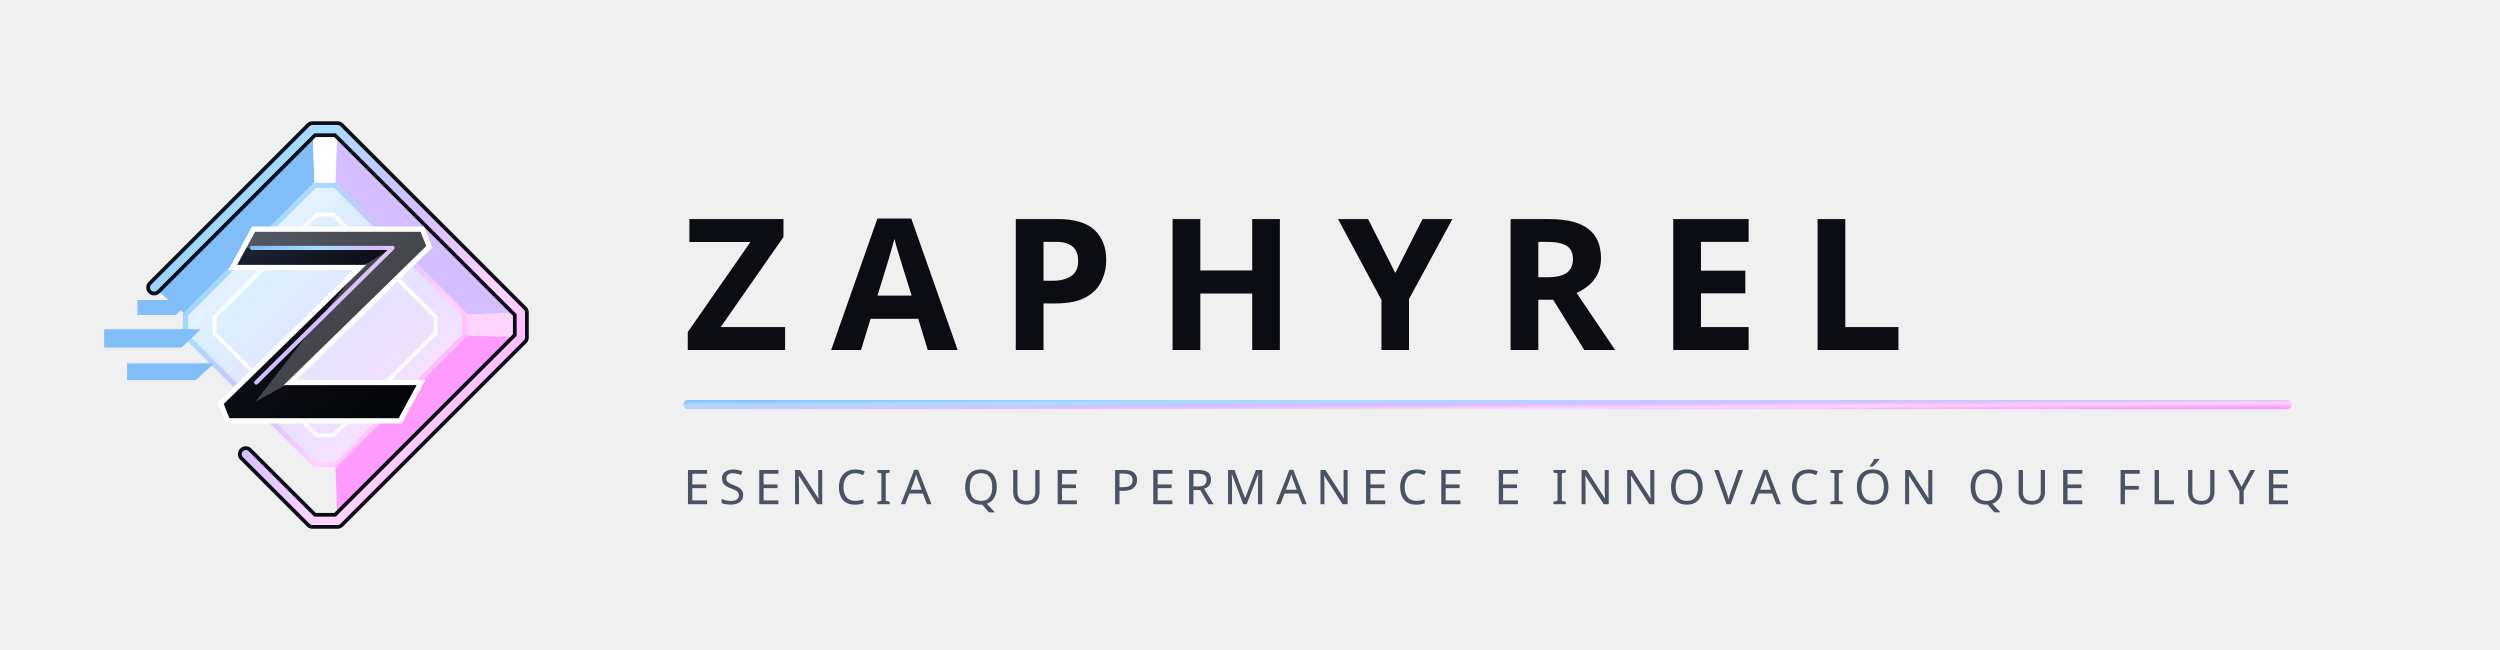
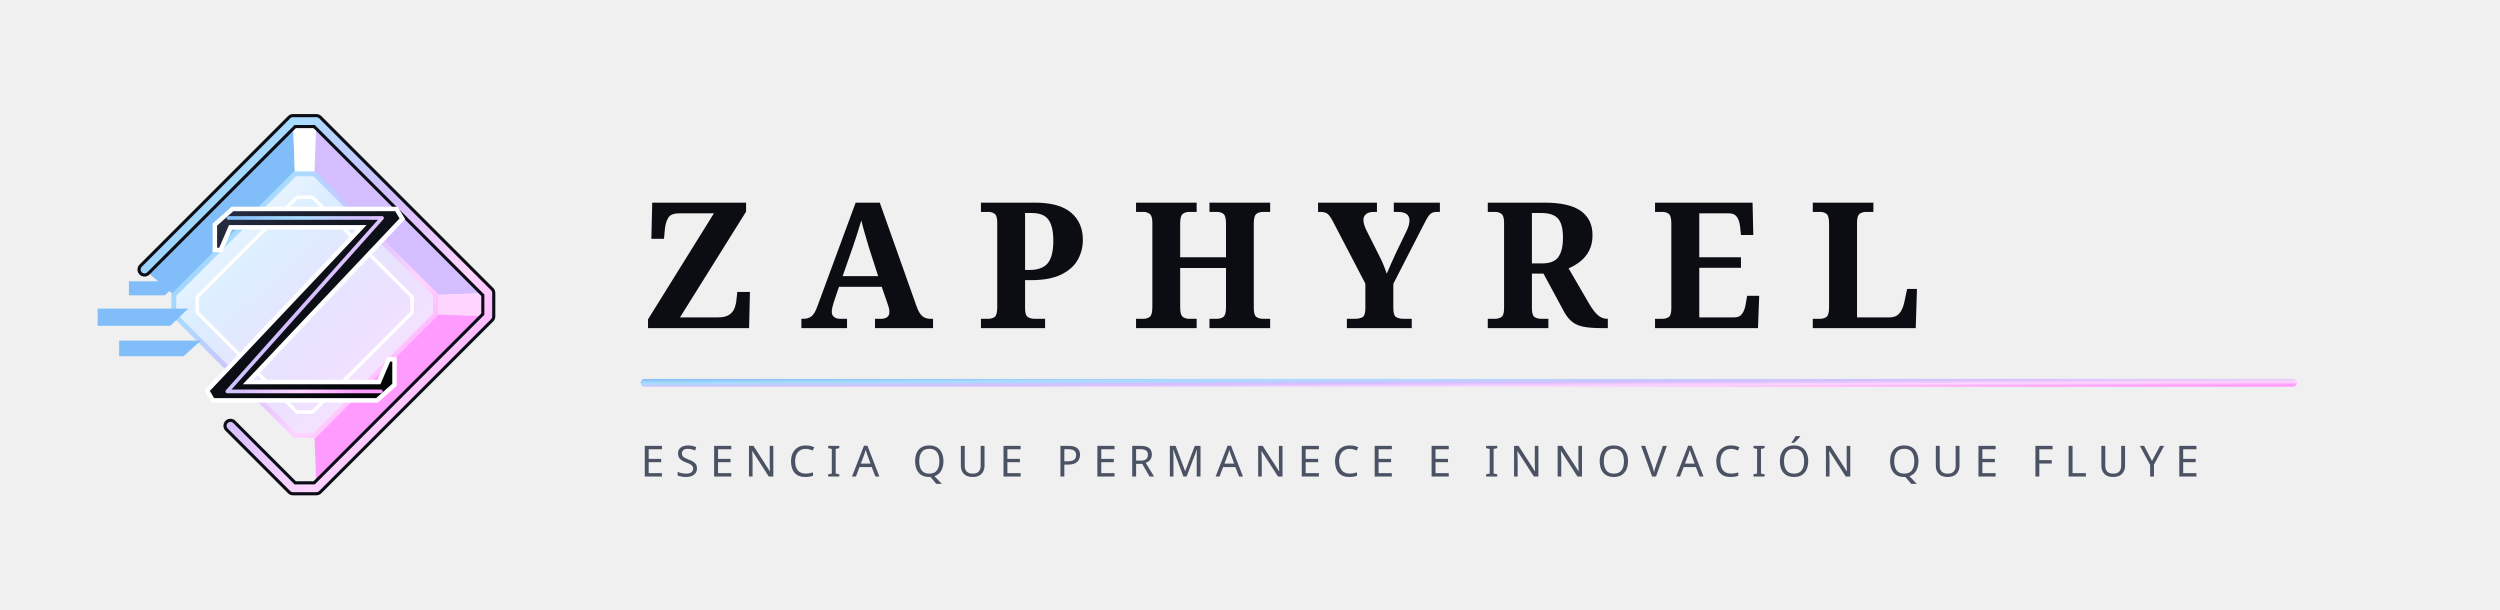
- <svg xmlns="http://www.w3.org/2000/svg" viewBox="0 0 600 156" width="600" height="156" role="img" aria-label="Zaphyrel — Esencia que permanece e innovación que fluye">
+ <svg xmlns="http://www.w3.org/2000/svg" viewBox="0 0 640 156" width="640" height="156" role="img" aria-label="Zaphyrel — Esencia que permanece e innovación que fluye">
  <defs>
-     <linearGradient id="zl7-p" x1="0" y1="0" x2="1" y2="0.8">
+     <linearGradient id="zl8-p" x1="0" y1="0" x2="1" y2="0.8">
      <stop offset="0" stop-color="#81BDF8" />
      <stop offset="0.28" stop-color="#A9DCFF" />
      <stop offset="0.54" stop-color="#D5BEFF" />
      <stop offset="0.78" stop-color="#FFD5FF" />
      <stop offset="1" stop-color="#FF9AFF" />
    </linearGradient>
-     <linearGradient id="zl7-tbl" x1="0.06" y1="0.04" x2="0.94" y2="0.96">
+     <linearGradient id="zl8-tbl" x1="0.06" y1="0.04" x2="0.94" y2="0.96">
      <stop offset="0" stop-color="#FFFFFF" />
      <stop offset="0.3" stop-color="#DCEEFF" />
      <stop offset="0.65" stop-color="#EBE0FF" />
      <stop offset="1" stop-color="#FFE6FF" />
    </linearGradient>
-     <linearGradient id="zl7-obs" x1="0.1" y1="0.05" x2="0.9" y2="0.95">
-       <stop offset="0" stop-color="#1E2434" />
-       <stop offset="0.48" stop-color="#0B0D14" />
+     <linearGradient id="zl8-obs" x1="0.12" y1="0.04" x2="0.88" y2="0.96">
+       <stop offset="0" stop-color="#252C40" />
+       <stop offset="0.45" stop-color="#0D1018" />
      <stop offset="1" stop-color="#040508" />
    </linearGradient>
  </defs>
  <g transform="translate(18,18)">
    <polygon points="19,51 57,13 57.5,26.5 26.5,57.5" fill="#81BDF8" />
    <polygon points="57,13 63,13 62.5,26.5 57.5,26.5" fill="#FFFFFF" />
    <polygon points="63,13 107,57 93.5,57.5 62.5,26.5" fill="#D5BEFF" />
    <polygon points="107,57 107,63 93.5,62.5 93.5,57.5" fill="#FFD5FF" />
    <polygon points="107,63 63,107 62.5,93.5 93.5,62.5" fill="#FF9AFF" />
-     <polygon points="57.5,26.5 62.5,26.5 93.5,57.5 93.5,62.5 62.5,93.5 57.5,93.5 26.5,62.5 26.5,57.5" fill="url(#zl7-tbl)" stroke="url(#zl7-p)" stroke-width="1.25" stroke-linejoin="round" />
-     <polygon points="58,33.5 62,33.5 86.5,58 86.5,62 62,86.5 58,86.5 33.5,62 33.5,58" fill="none" stroke="#FFFFFF" stroke-width="0.9" />
-     <path d="M 19 51 L 57 13 L 63 13 L 107 57 L 107 63 L 63 107 L 57 107 L 41 91" fill="none" stroke="#0B0D14" stroke-width="3.8" stroke-linecap="round" stroke-linejoin="round" />
-     <path d="M 19 51 L 57 13 L 63 13 L 107 57 L 107 63 L 63 107 L 57 107 L 41 91" fill="none" stroke="url(#zl7-p)" stroke-width="2" stroke-linecap="round" stroke-linejoin="round" />
+     <polygon points="57.5,26.5 62.5,26.5 93.5,57.5 93.5,62.5 62.5,93.5 57.5,93.5 26.5,62.5 26.5,57.5" fill="url(#zl8-tbl)" stroke="url(#zl8-p)" stroke-width="1.25" stroke-linejoin="round" />
+     <polygon points="58,32.5 62,32.5 87.5,58 87.5,62 62,87.5 58,87.5 32.5,62 32.5,58" fill="none" stroke="#FFFFFF" stroke-width="0.9" />
+     <path d="M 19 51 L 57 13 L 63 13 L 107 57 L 107 63 L 63 107 L 57 107 L 41 91" fill="none" stroke="#0B0D14" stroke-width="3.6" stroke-linecap="round" stroke-linejoin="round" />
+     <path d="M 19 51 L 57 13 L 63 13 L 107 57 L 107 63 L 63 107 L 57 107 L 41 91" fill="none" stroke="url(#zl8-p)" stroke-width="2" stroke-linecap="round" stroke-linejoin="round" />
    <path d="M 15 54 H 28 L 24.2 57.6 H 15 Z M 7 61 H 30.2 L 25.6 65.4 H 7 Z M 12.5 69.2 H 33.4 L 29 73.2 H 12.5 Z" fill="#81BDF8" />
-     <path d="M 42.85 37 H 83.35 L 85.05 41.2 L 51.65 73.8 H 83.05 L 78.05 83 H 36.65 L 34.95 78.8 L 68.35 46.2 H 37.85 Z" fill="url(#zl7-obs)" stroke="#FFFFFF" stroke-width="1.25" stroke-linejoin="miter" />
-     <path d="M 42.85 37 H 83.35 L 76.2 41.6 H 40.3 Z M 83.35 37 L 85.05 41.2 L 51.65 73.8 L 43.3 78.4 L 68.35 46.2 L 76.2 41.6 Z" fill="#FFFFFF" opacity=".24" />
-     <path d="M 42.5 41.5 H 76.2 L 43.5 73.8" fill="none" stroke="url(#zl7-p)" stroke-width="1" stroke-linecap="round" stroke-linejoin="round" />
+     <path d="M 37 46 V 39.5 L 41.5 35.5 H 83.5 L 85 38 L 45.5 79.8 H 79 L 81.5 74 H 83 V 80.5 L 78.5 84.5 H 36.5 L 35 82 L 74.5 40.2 H 41 L 38.5 46 Z" fill="url(#zl8-obs)" stroke="#FFFFFF" stroke-width="1.15" stroke-linejoin="miter" />
+     <path d="M 40.5 37.8 H 79.8 L 40.2 82.2 H 79.5" fill="none" stroke="url(#zl8-p)" stroke-width="0.95" stroke-linecap="round" stroke-linejoin="round" />
  </g>
-   <text x="164" y="84" font-family="'Syne', 'Space Grotesk', sans-serif" font-size="44" font-weight="700" letter-spacing="10" fill="#0B0D12">ZAPHYREL</text>
-   <rect x="164" y="96" width="386" height="2.2" rx="1.1" fill="url(#zl7-p)" />
-   <text x="164" y="121" font-family="'Plus Jakarta Sans', system-ui, sans-serif" font-size="11.5" font-weight="500" letter-spacing="2.2" fill="#4B5263">ESENCIA QUE PERMANECE E INNOVACIÓN QUE FLUYE</text>
+   <text x="164" y="84" font-family="'Cinzel', 'Bodoni Moda', Georgia, serif" font-size="45" font-weight="600" letter-spacing="11" fill="#0B0D12">ZAPHYREL</text>
+   <rect x="164" y="97" width="424" height="2" rx="1" fill="url(#zl8-p)" />
+   <text x="164" y="122" font-family="'Outfit', 'Plus Jakarta Sans', system-ui, sans-serif" font-size="11" font-weight="400" letter-spacing="2.8" fill="#4B5263">ESENCIA QUE PERMANECE E INNOVACIÓN QUE FLUYE</text>
</svg>
